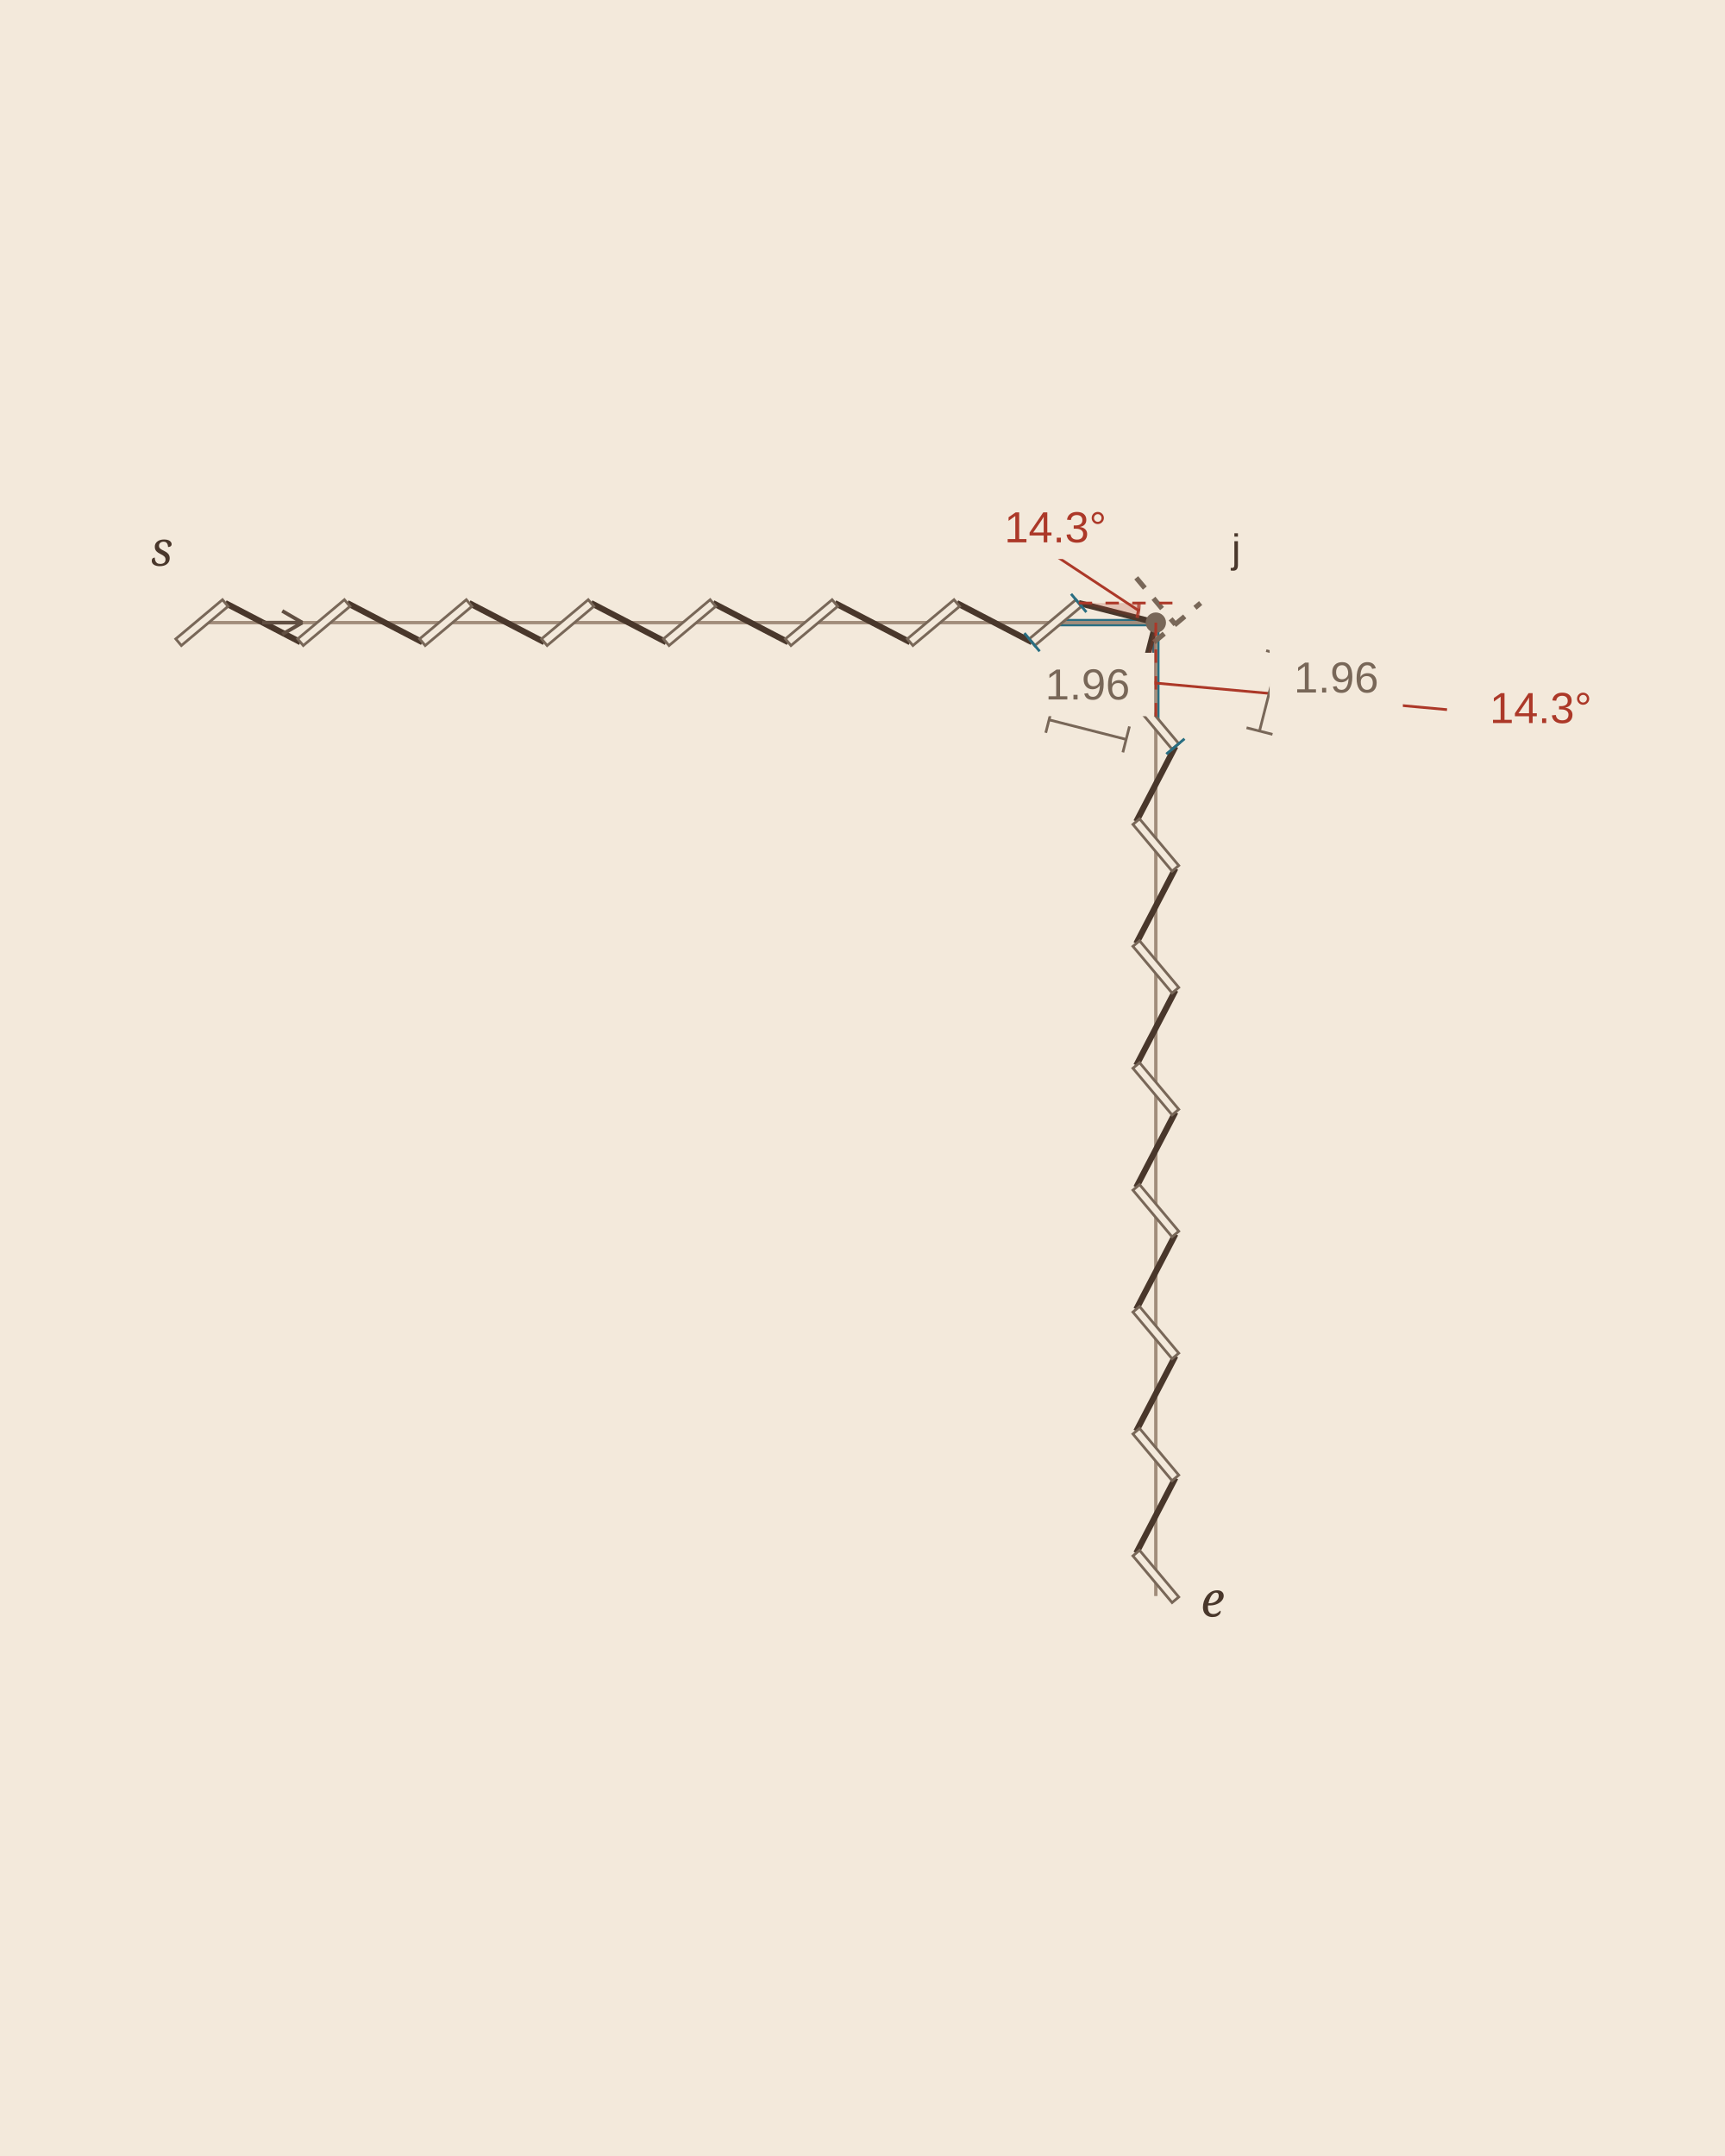
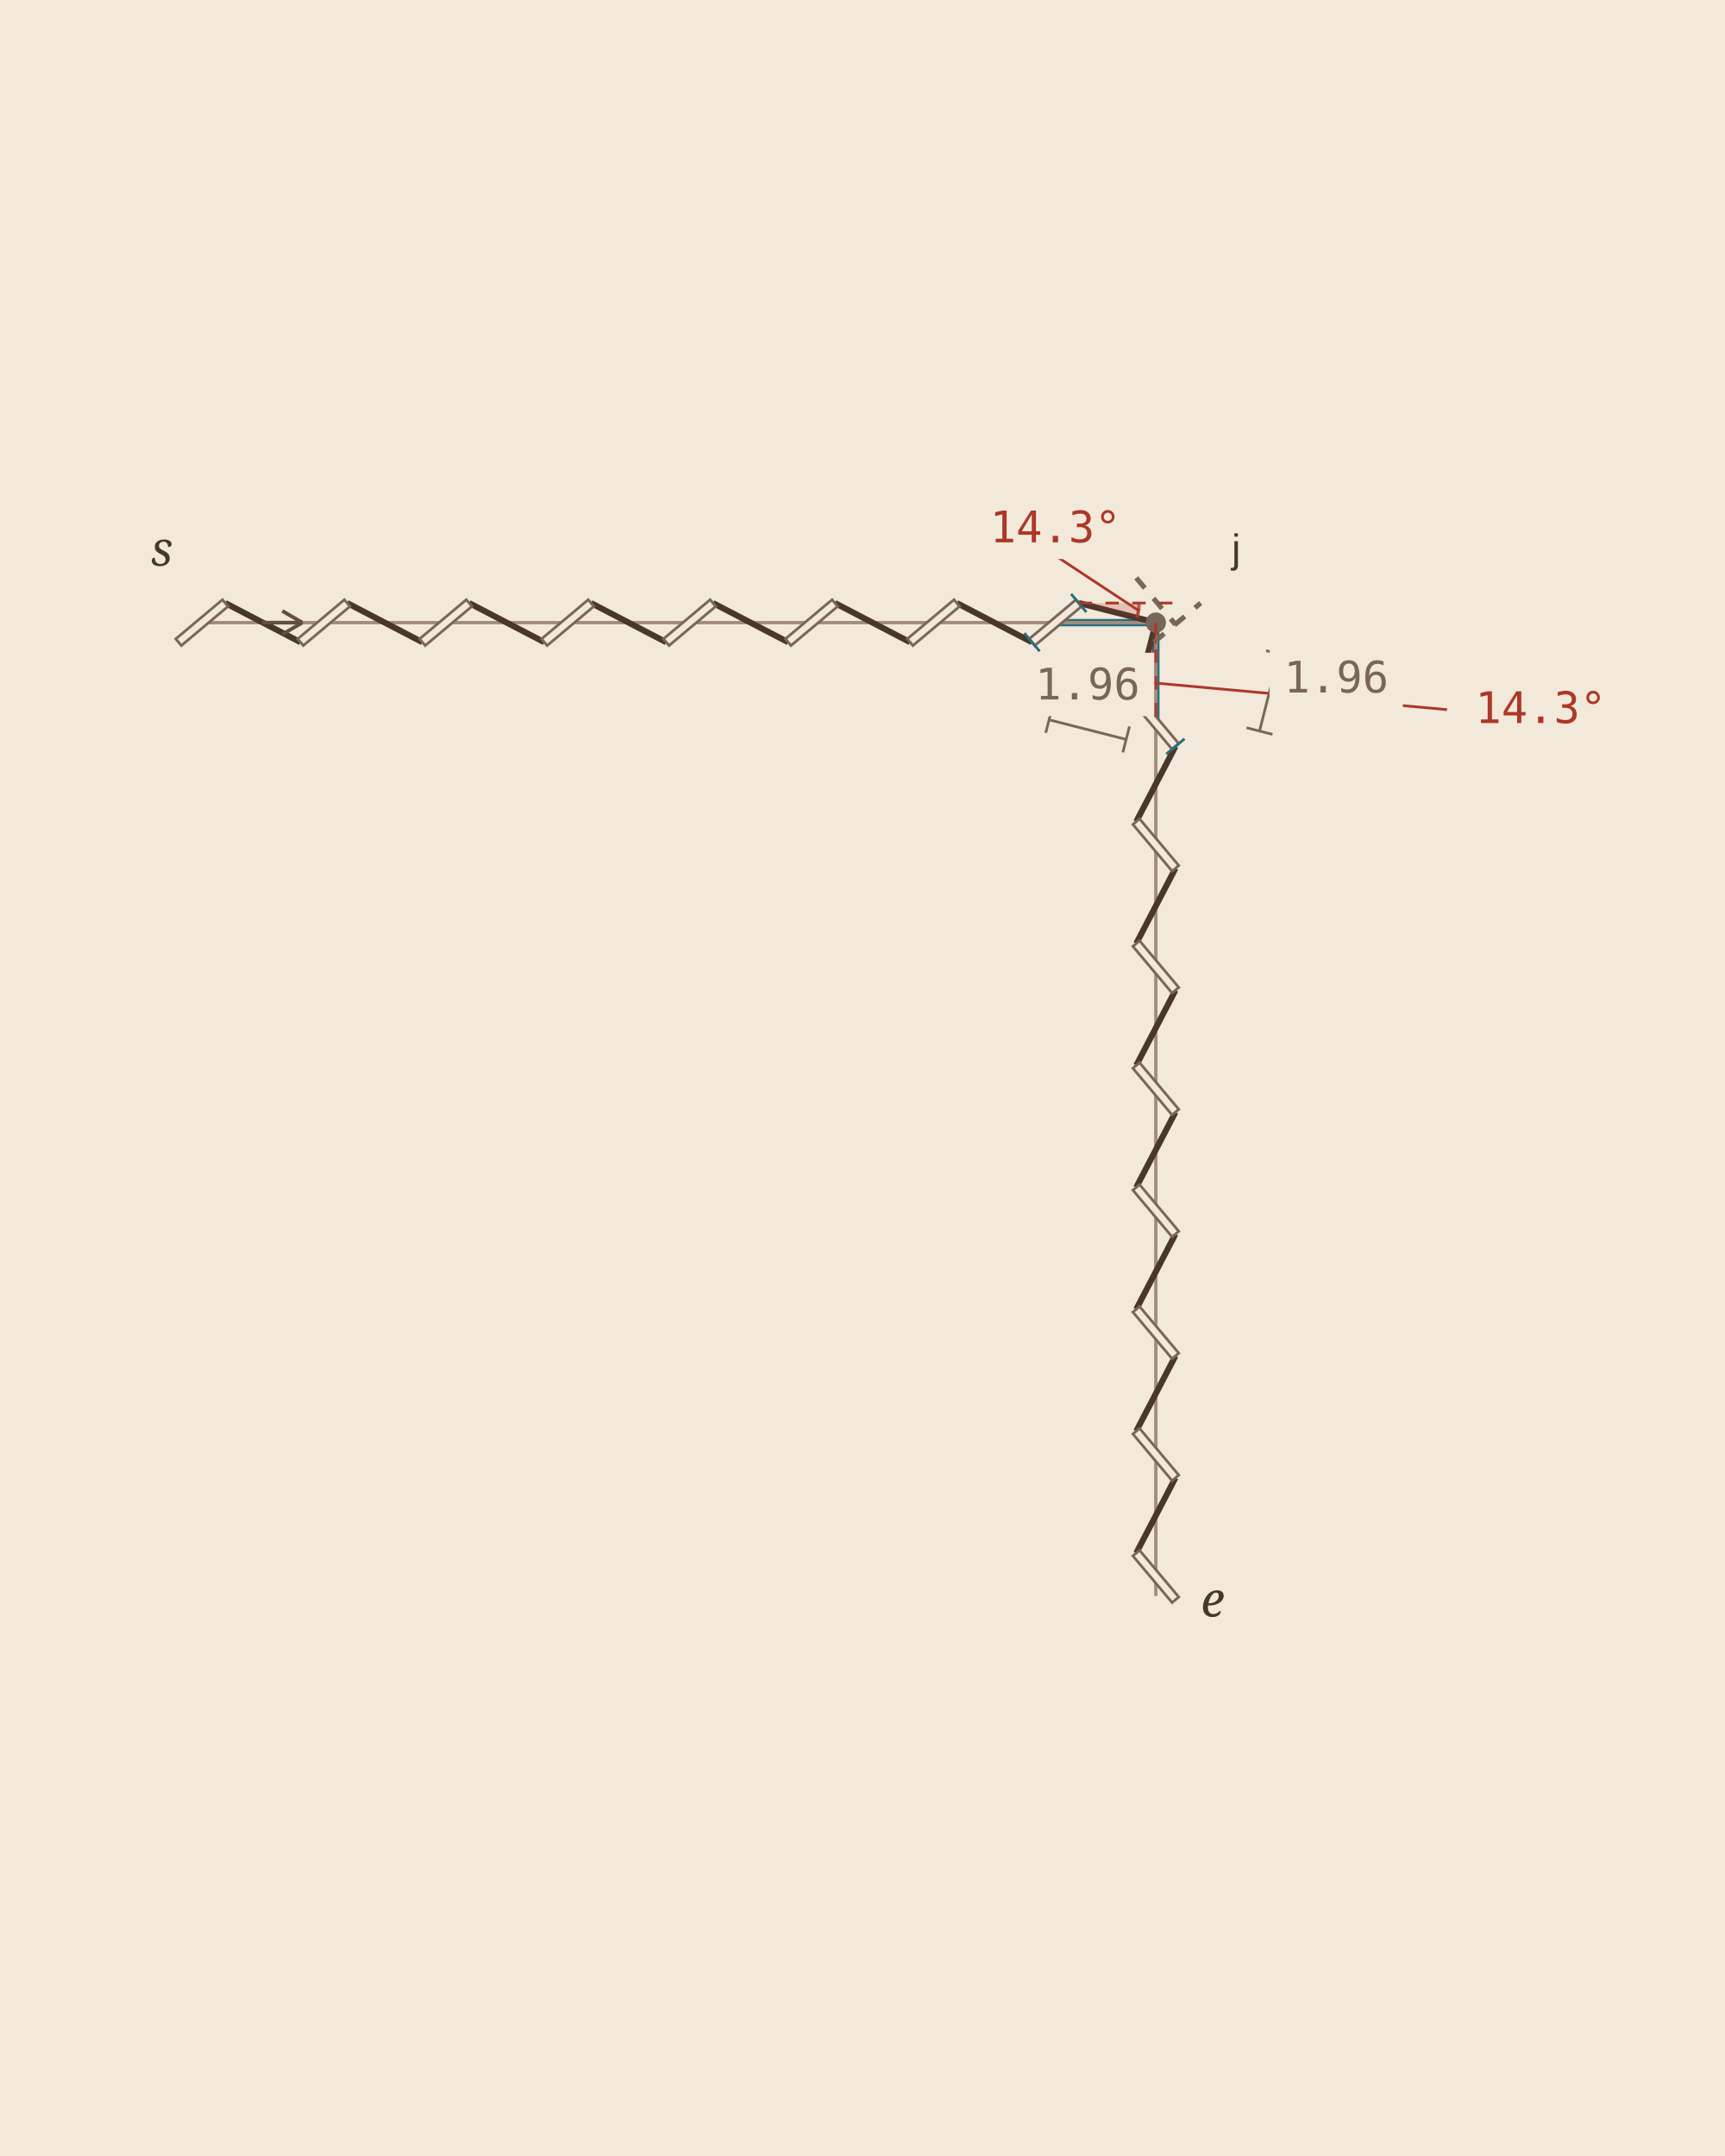
<svg xmlns="http://www.w3.org/2000/svg" width="600" height="750" viewBox="0 0 600 750" role="img" aria-labelledby="title description">
  <rect width="100%" height="100%" fill="#F3E9DB" />
  <g transform="translate(-75.29883 170.0235) scale(1.164214)">
    <line class="adjusted-gap" x1="410" y1="70.012" x2="410" y2="40" stroke="#286E82" stroke-width="2.2" />
    <line class="adjusted-gap" x1="379.988" y1="40" x2="410" y2="40" stroke="#286E82" stroke-width="2.2" />
    <line class="guide" x1="125" y1="40" x2="410" y2="40" stroke="#A18D7B" stroke-width="1" />
    <line class="guide" x1="410" y1="40" x2="410" y2="330.854" stroke="#A18D7B" stroke-width="1" />
    <line class="thread" x1="131.976" y1="34.146" x2="154.451" y2="45.854" stroke="#49372B" stroke-width="1.8" />
    <line class="thread" x1="168.403" y1="34.146" x2="190.878" y2="45.854" stroke="#49372B" stroke-width="1.8" />
    <line class="thread" x1="204.83" y1="34.146" x2="227.304" y2="45.854" stroke="#49372B" stroke-width="1.8" />
    <line class="thread" x1="241.257" y1="34.146" x2="263.731" y2="45.854" stroke="#49372B" stroke-width="1.8" />
    <line class="thread" x1="277.684" y1="34.146" x2="300.158" y2="45.854" stroke="#49372B" stroke-width="1.8" />
    <line class="thread" x1="314.11" y1="34.146" x2="336.585" y2="45.854" stroke="#49372B" stroke-width="1.8" />
    <line class="thread" x1="350.537" y1="34.146" x2="373.012" y2="45.854" stroke="#49372B" stroke-width="1.8" />
    <line class="thread" x1="386.964" y1="34.146" x2="410" y2="40" stroke="#49372B" stroke-width="1.8" />
    <line class="thread" x1="410" y1="40" x2="404.146" y2="63.036" stroke="#49372B" stroke-width="1.8" />
    <line class="thread" x1="415.854" y1="76.988" x2="404.146" y2="99.463" stroke="#49372B" stroke-width="1.8" />
    <line class="thread" x1="415.854" y1="113.415" x2="404.146" y2="135.89" stroke="#49372B" stroke-width="1.8" />
    <line class="thread" x1="415.854" y1="149.842" x2="404.146" y2="172.316" stroke="#49372B" stroke-width="1.8" />
    <line class="thread" x1="415.854" y1="186.269" x2="404.146" y2="208.743" stroke="#49372B" stroke-width="1.8" />
    <line class="thread" x1="415.854" y1="222.696" x2="404.146" y2="245.17" stroke="#49372B" stroke-width="1.8" />
    <line class="thread" x1="415.854" y1="259.122" x2="404.146" y2="281.597" stroke="#49372B" stroke-width="1.8" />
    <line class="thread" x1="415.854" y1="295.549" x2="404.146" y2="318.024" stroke="#49372B" stroke-width="1.8" />
    <line class="slit" x1="118.024" y1="45.854" x2="131.976" y2="34.146" stroke="#F3E9DB" stroke-width="2.6" />
    <polygon class="slit-outline" points="118.859,46.85 132.812,35.142 131.141,33.15 117.188,44.858" fill="#F3E9DB" stroke="#786758" stroke-width="0.8" />
    <line class="slit" x1="154.451" y1="45.854" x2="168.403" y2="34.146" stroke="#F3E9DB" stroke-width="2.6" />
    <polygon class="slit-outline" points="155.286,46.85 169.239,35.142 167.567,33.15 153.615,44.858" fill="#F3E9DB" stroke="#786758" stroke-width="0.8" />
    <line class="slit" x1="190.878" y1="45.854" x2="204.83" y2="34.146" stroke="#F3E9DB" stroke-width="2.6" />
    <polygon class="slit-outline" points="191.713,46.85 205.666,35.142 203.994,33.15 190.042,44.858" fill="#F3E9DB" stroke="#786758" stroke-width="0.8" />
    <line class="slit" x1="227.304" y1="45.854" x2="241.257" y2="34.146" stroke="#F3E9DB" stroke-width="2.6" />
    <polygon class="slit-outline" points="228.14,46.85 242.092,35.142 240.421,33.15 226.469,44.858" fill="#F3E9DB" stroke="#786758" stroke-width="0.8" />
    <line class="slit" x1="263.731" y1="45.854" x2="277.684" y2="34.146" stroke="#F3E9DB" stroke-width="2.6" />
    <polygon class="slit-outline" points="264.567,46.85 278.519,35.142 276.848,33.15 262.896,44.858" fill="#F3E9DB" stroke="#786758" stroke-width="0.8" />
    <line class="slit" x1="300.158" y1="45.854" x2="314.11" y2="34.146" stroke="#F3E9DB" stroke-width="2.6" />
    <polygon class="slit-outline" points="300.994,46.85 314.946,35.142 313.275,33.15 299.323,44.858" fill="#F3E9DB" stroke="#786758" stroke-width="0.8" />
    <line class="slit" x1="336.585" y1="45.854" x2="350.537" y2="34.146" stroke="#F3E9DB" stroke-width="2.6" />
    <polygon class="slit-outline" points="337.421,46.85 351.373,35.142 349.702,33.15 335.749,44.858" fill="#F3E9DB" stroke="#786758" stroke-width="0.8" />
    <line class="slit" x1="373.012" y1="45.854" x2="386.964" y2="34.146" stroke="#F3E9DB" stroke-width="2.6" />
    <polygon class="slit-outline" points="373.848,46.85 387.8,35.142 386.129,33.15 372.176,44.858" fill="#F3E9DB" stroke="#786758" stroke-width="0.8" />
    <line class="adjustment-mark" x1="375.295" y1="48.574" x2="370.729" y2="43.133" stroke="#286E82" stroke-width="0.8" />
    <line class="adjustment-mark" x1="389.247" y1="36.867" x2="384.681" y2="31.426" stroke="#286E82" stroke-width="0.8" />
    <line class="virtual" x1="409.439" y1="45.854" x2="423.391" y2="34.146" stroke="#786758" stroke-width="1.5" stroke-dasharray="4 4" />
    <line class="slit" x1="404.146" y1="318.024" x2="415.854" y2="331.976" stroke="#F3E9DB" stroke-width="2.6" />
    <polygon class="slit-outline" points="403.15,318.859 414.858,332.812 416.85,331.141 405.142,317.188" fill="#F3E9DB" stroke="#786758" stroke-width="0.8" />
    <line class="slit" x1="404.146" y1="281.597" x2="415.854" y2="295.549" stroke="#F3E9DB" stroke-width="2.6" />
    <polygon class="slit-outline" points="403.15,282.433 414.858,296.385 416.85,294.714 405.142,280.761" fill="#F3E9DB" stroke="#786758" stroke-width="0.8" />
    <line class="slit" x1="404.146" y1="245.17" x2="415.854" y2="259.122" stroke="#F3E9DB" stroke-width="2.6" />
    <polygon class="slit-outline" points="403.15,246.006 414.858,259.958 416.85,258.287 405.142,244.334" fill="#F3E9DB" stroke="#786758" stroke-width="0.8" />
    <line class="slit" x1="404.146" y1="208.743" x2="415.854" y2="222.696" stroke="#F3E9DB" stroke-width="2.6" />
    <polygon class="slit-outline" points="403.15,209.579 414.858,223.531 416.85,221.86 405.142,207.908" fill="#F3E9DB" stroke="#786758" stroke-width="0.8" />
    <line class="slit" x1="404.146" y1="172.316" x2="415.854" y2="186.269" stroke="#F3E9DB" stroke-width="2.6" />
    <polygon class="slit-outline" points="403.15,173.152 414.858,187.104 416.85,185.433 405.142,171.481" fill="#F3E9DB" stroke="#786758" stroke-width="0.8" />
    <line class="slit" x1="404.146" y1="135.89" x2="415.854" y2="149.842" stroke="#F3E9DB" stroke-width="2.6" />
    <polygon class="slit-outline" points="403.15,136.725 414.858,150.677 416.85,149.006 405.142,135.054" fill="#F3E9DB" stroke="#786758" stroke-width="0.8" />
    <line class="slit" x1="404.146" y1="99.463" x2="415.854" y2="113.415" stroke="#F3E9DB" stroke-width="2.6" />
    <polygon class="slit-outline" points="403.15,100.298 414.858,114.251 416.85,112.579 405.142,98.627" fill="#F3E9DB" stroke="#786758" stroke-width="0.8" />
    <line class="slit" x1="404.146" y1="63.036" x2="415.854" y2="76.988" stroke="#F3E9DB" stroke-width="2.6" />
    <polygon class="slit-outline" points="403.15,63.871 414.858,77.824 416.85,76.152 405.142,62.2" fill="#F3E9DB" stroke="#786758" stroke-width="0.8" />
    <line class="adjustment-mark" x1="401.426" y1="65.319" x2="406.867" y2="60.753" stroke="#286E82" stroke-width="0.8" />
    <line class="adjustment-mark" x1="413.133" y1="79.271" x2="418.574" y2="74.705" stroke="#286E82" stroke-width="0.8" />
    <line class="virtual" x1="404.146" y1="26.609" x2="415.854" y2="40.561" stroke="#786758" stroke-width="1.5" stroke-dasharray="4 4" />
    <circle class="hole" cx="410" cy="40" r="3.036" fill="#786758" />
    <rect class="label-background" x="105.32" y="7.752" width="15.36" height="20.56" fill="#F3E9DB" />
    <text class="notation-start" x="113" y="23" text-anchor="middle" font-family="Cambria" font-size="14.4" font-style="italic" fill="#49372B">s</text>
    <line class="direction" x1="143" y1="40" x2="155" y2="40" stroke="#614F42" stroke-width="1.1" />
    <line class="direction" x1="155" y1="40" x2="149" y2="36.5" stroke="#614F42" stroke-width="1.1" />
    <line class="direction" x1="155" y1="40" x2="149" y2="43.5" stroke="#614F42" stroke-width="1.1" />
    <rect class="label-background" x="419.32" y="321.752" width="15.36" height="20.56" fill="#F3E9DB" />
    <text class="notation-end" x="427" y="337" text-anchor="middle" font-family="Cambria" font-size="14.4" font-style="italic" fill="#49372B">e</text>
    <rect class="label-background" x="427.1" y="8.96" width="13.8" height="17.8" fill="#F3E9DB" />
    <text class="notation-junction" x="434" y="22" text-anchor="middle" font-family="Arial" font-size="12" fill="#49372B">j</text>
    <polygon class="angle-wedge" points="386.964,34.146 404.964,34.146 404.962,34.426 404.955,34.706 404.945,34.986 404.929,35.265 404.91,35.545 404.886,35.824 404.858,36.102 404.825,36.38 404.788,36.658 404.747,36.935 404.701,37.211 404.652,37.486 404.598,37.761 404.539,38.035 404.477,38.308 404.41,38.579" fill="#AC3828" fill-opacity="0.22" />
    <line class="angle-reference" x1="386.964" y1="34.146" x2="414.964" y2="34.146" stroke="#AC3828" stroke-width="0.8" stroke-dasharray="4 4" />
    <line class="thread-angle" x1="404.964" y1="34.146" x2="404.962" y2="34.426" stroke="#AC3828" stroke-width="1" />
    <line class="thread-angle" x1="404.962" y1="34.426" x2="404.955" y2="34.706" stroke="#AC3828" stroke-width="1" />
    <line class="thread-angle" x1="404.955" y1="34.706" x2="404.945" y2="34.986" stroke="#AC3828" stroke-width="1" />
    <line class="thread-angle" x1="404.945" y1="34.986" x2="404.929" y2="35.265" stroke="#AC3828" stroke-width="1" />
    <line class="thread-angle" x1="404.929" y1="35.265" x2="404.91" y2="35.545" stroke="#AC3828" stroke-width="1" />
    <line class="thread-angle" x1="404.91" y1="35.545" x2="404.886" y2="35.824" stroke="#AC3828" stroke-width="1" />
    <line class="thread-angle" x1="404.886" y1="35.824" x2="404.858" y2="36.102" stroke="#AC3828" stroke-width="1" />
    <line class="thread-angle" x1="404.858" y1="36.102" x2="404.825" y2="36.38" stroke="#AC3828" stroke-width="1" />
    <line class="thread-angle" x1="404.825" y1="36.38" x2="404.788" y2="36.658" stroke="#AC3828" stroke-width="1" />
    <line class="thread-angle" x1="404.788" y1="36.658" x2="404.747" y2="36.935" stroke="#AC3828" stroke-width="1" />
    <line class="thread-angle" x1="404.747" y1="36.935" x2="404.701" y2="37.211" stroke="#AC3828" stroke-width="1" />
    <line class="thread-angle" x1="404.701" y1="37.211" x2="404.652" y2="37.486" stroke="#AC3828" stroke-width="1" />
    <line class="thread-angle" x1="404.652" y1="37.486" x2="404.598" y2="37.761" stroke="#AC3828" stroke-width="1" />
    <line class="thread-angle" x1="404.598" y1="37.761" x2="404.539" y2="38.035" stroke="#AC3828" stroke-width="1" />
    <line class="thread-angle" x1="404.539" y1="38.035" x2="404.477" y2="38.308" stroke="#AC3828" stroke-width="1" />
    <line class="thread-angle" x1="404.477" y1="38.308" x2="404.41" y2="38.579" stroke="#AC3828" stroke-width="1" />
    <line class="angle-leader" x1="380" y1="20" x2="404.825" y2="36.38" stroke="#AC3828" stroke-width="0.8" />
    <rect class="label-background" x="355.875" y="2.04" width="48.25" height="18.95" fill="#F3E9DB" />
-     <text class="thread-angle-value" x="380" y="16" text-anchor="middle" font-family="Arial" font-size="13" fill="#AC3828">14.3°</text>
+     <text class="thread-angle-value" x="380" y="16" text-anchor="middle" font-family="Consolas" font-size="13" fill="#AC3828">14.3°</text>
    <polygon class="angle-wedge" points="410,40 410,58 409.72,57.998 409.44,57.991 409.16,57.98 408.881,57.965 408.602,57.946 408.323,57.922 408.044,57.893 407.766,57.861 407.489,57.824 407.212,57.783 406.936,57.737 406.66,57.687 406.385,57.633 406.112,57.575 405.839,57.512 405.567,57.446" fill="#AC3828" fill-opacity="0.22" />
    <line class="angle-reference" x1="410" y1="40" x2="410" y2="68" stroke="#AC3828" stroke-width="0.8" stroke-dasharray="4 4" />
    <line class="thread-angle" x1="410" y1="58" x2="409.72" y2="57.998" stroke="#AC3828" stroke-width="1" />
    <line class="thread-angle" x1="409.72" y1="57.998" x2="409.44" y2="57.991" stroke="#AC3828" stroke-width="1" />
    <line class="thread-angle" x1="409.44" y1="57.991" x2="409.16" y2="57.98" stroke="#AC3828" stroke-width="1" />
    <line class="thread-angle" x1="409.16" y1="57.98" x2="408.881" y2="57.965" stroke="#AC3828" stroke-width="1" />
    <line class="thread-angle" x1="408.881" y1="57.965" x2="408.602" y2="57.946" stroke="#AC3828" stroke-width="1" />
    <line class="thread-angle" x1="408.602" y1="57.946" x2="408.323" y2="57.922" stroke="#AC3828" stroke-width="1" />
    <line class="thread-angle" x1="408.323" y1="57.922" x2="408.044" y2="57.893" stroke="#AC3828" stroke-width="1" />
    <line class="thread-angle" x1="408.044" y1="57.893" x2="407.766" y2="57.861" stroke="#AC3828" stroke-width="1" />
    <line class="thread-angle" x1="407.766" y1="57.861" x2="407.489" y2="57.824" stroke="#AC3828" stroke-width="1" />
    <line class="thread-angle" x1="407.489" y1="57.824" x2="407.212" y2="57.783" stroke="#AC3828" stroke-width="1" />
    <line class="thread-angle" x1="407.212" y1="57.783" x2="406.936" y2="57.737" stroke="#AC3828" stroke-width="1" />
    <line class="thread-angle" x1="406.936" y1="57.737" x2="406.66" y2="57.687" stroke="#AC3828" stroke-width="1" />
    <line class="thread-angle" x1="406.66" y1="57.687" x2="406.385" y2="57.633" stroke="#AC3828" stroke-width="1" />
    <line class="thread-angle" x1="406.385" y1="57.633" x2="406.112" y2="57.575" stroke="#AC3828" stroke-width="1" />
    <line class="thread-angle" x1="406.112" y1="57.575" x2="405.839" y2="57.512" stroke="#AC3828" stroke-width="1" />
    <line class="thread-angle" x1="405.839" y1="57.512" x2="405.567" y2="57.446" stroke="#AC3828" stroke-width="1" />
    <line class="angle-leader" x1="497" y1="66" x2="407.766" y2="57.861" stroke="#AC3828" stroke-width="0.8" />
    <rect class="label-background" x="500.875" y="56.04" width="48.25" height="18.95" fill="#F3E9DB" />
-     <text class="thread-angle-value" x="525" y="70" text-anchor="middle" font-family="Arial" font-size="13" fill="#AC3828">14.3°</text>
+     <text class="thread-angle-value" x="525" y="70" text-anchor="middle" font-family="Consolas" font-size="13" fill="#AC3828">14.3°</text>
    <line class="thread-length-dimension" x1="378.098" y1="69.037" x2="401.134" y2="74.891" stroke="#786758" stroke-width="0.8" />
    <line class="thread-length-dimension" x1="377.113" y1="72.914" x2="379.083" y2="65.161" stroke="#786758" stroke-width="0.8" />
    <line class="thread-length-dimension" x1="400.149" y1="78.768" x2="402.119" y2="71.014" stroke="#786758" stroke-width="0.8" />
    <rect class="label-background" x="369.716" y="49.004" width="39.8" height="18.95" fill="#F3E9DB" />
-     <text class="thread-length-value" x="389.616" y="62.964" text-anchor="middle" font-family="Arial" font-size="13" fill="#786758">1.96</text>
+     <text class="thread-length-value" x="389.616" y="62.964" text-anchor="middle" font-family="Consolas" font-size="13" fill="#786758">1.96</text>
    <line class="thread-length-dimension" x1="446.83" y1="49.359" x2="440.976" y2="72.395" stroke="#786758" stroke-width="0.8" />
    <line class="thread-length-dimension" x1="442.953" y1="48.374" x2="450.706" y2="50.344" stroke="#786758" stroke-width="0.8" />
    <line class="thread-length-dimension" x1="437.099" y1="71.409" x2="444.853" y2="73.38" stroke="#786758" stroke-width="0.8" />
    <rect class="label-background" x="444.003" y="46.917" width="39.8" height="18.95" fill="#F3E9DB" />
-     <text class="thread-length-value" x="463.903" y="60.877" text-anchor="middle" font-family="Arial" font-size="13" fill="#786758">1.96</text>
+     <text class="thread-length-value" x="463.903" y="60.877" text-anchor="middle" font-family="Consolas" font-size="13" fill="#786758">1.96</text>
  </g>
</svg>
